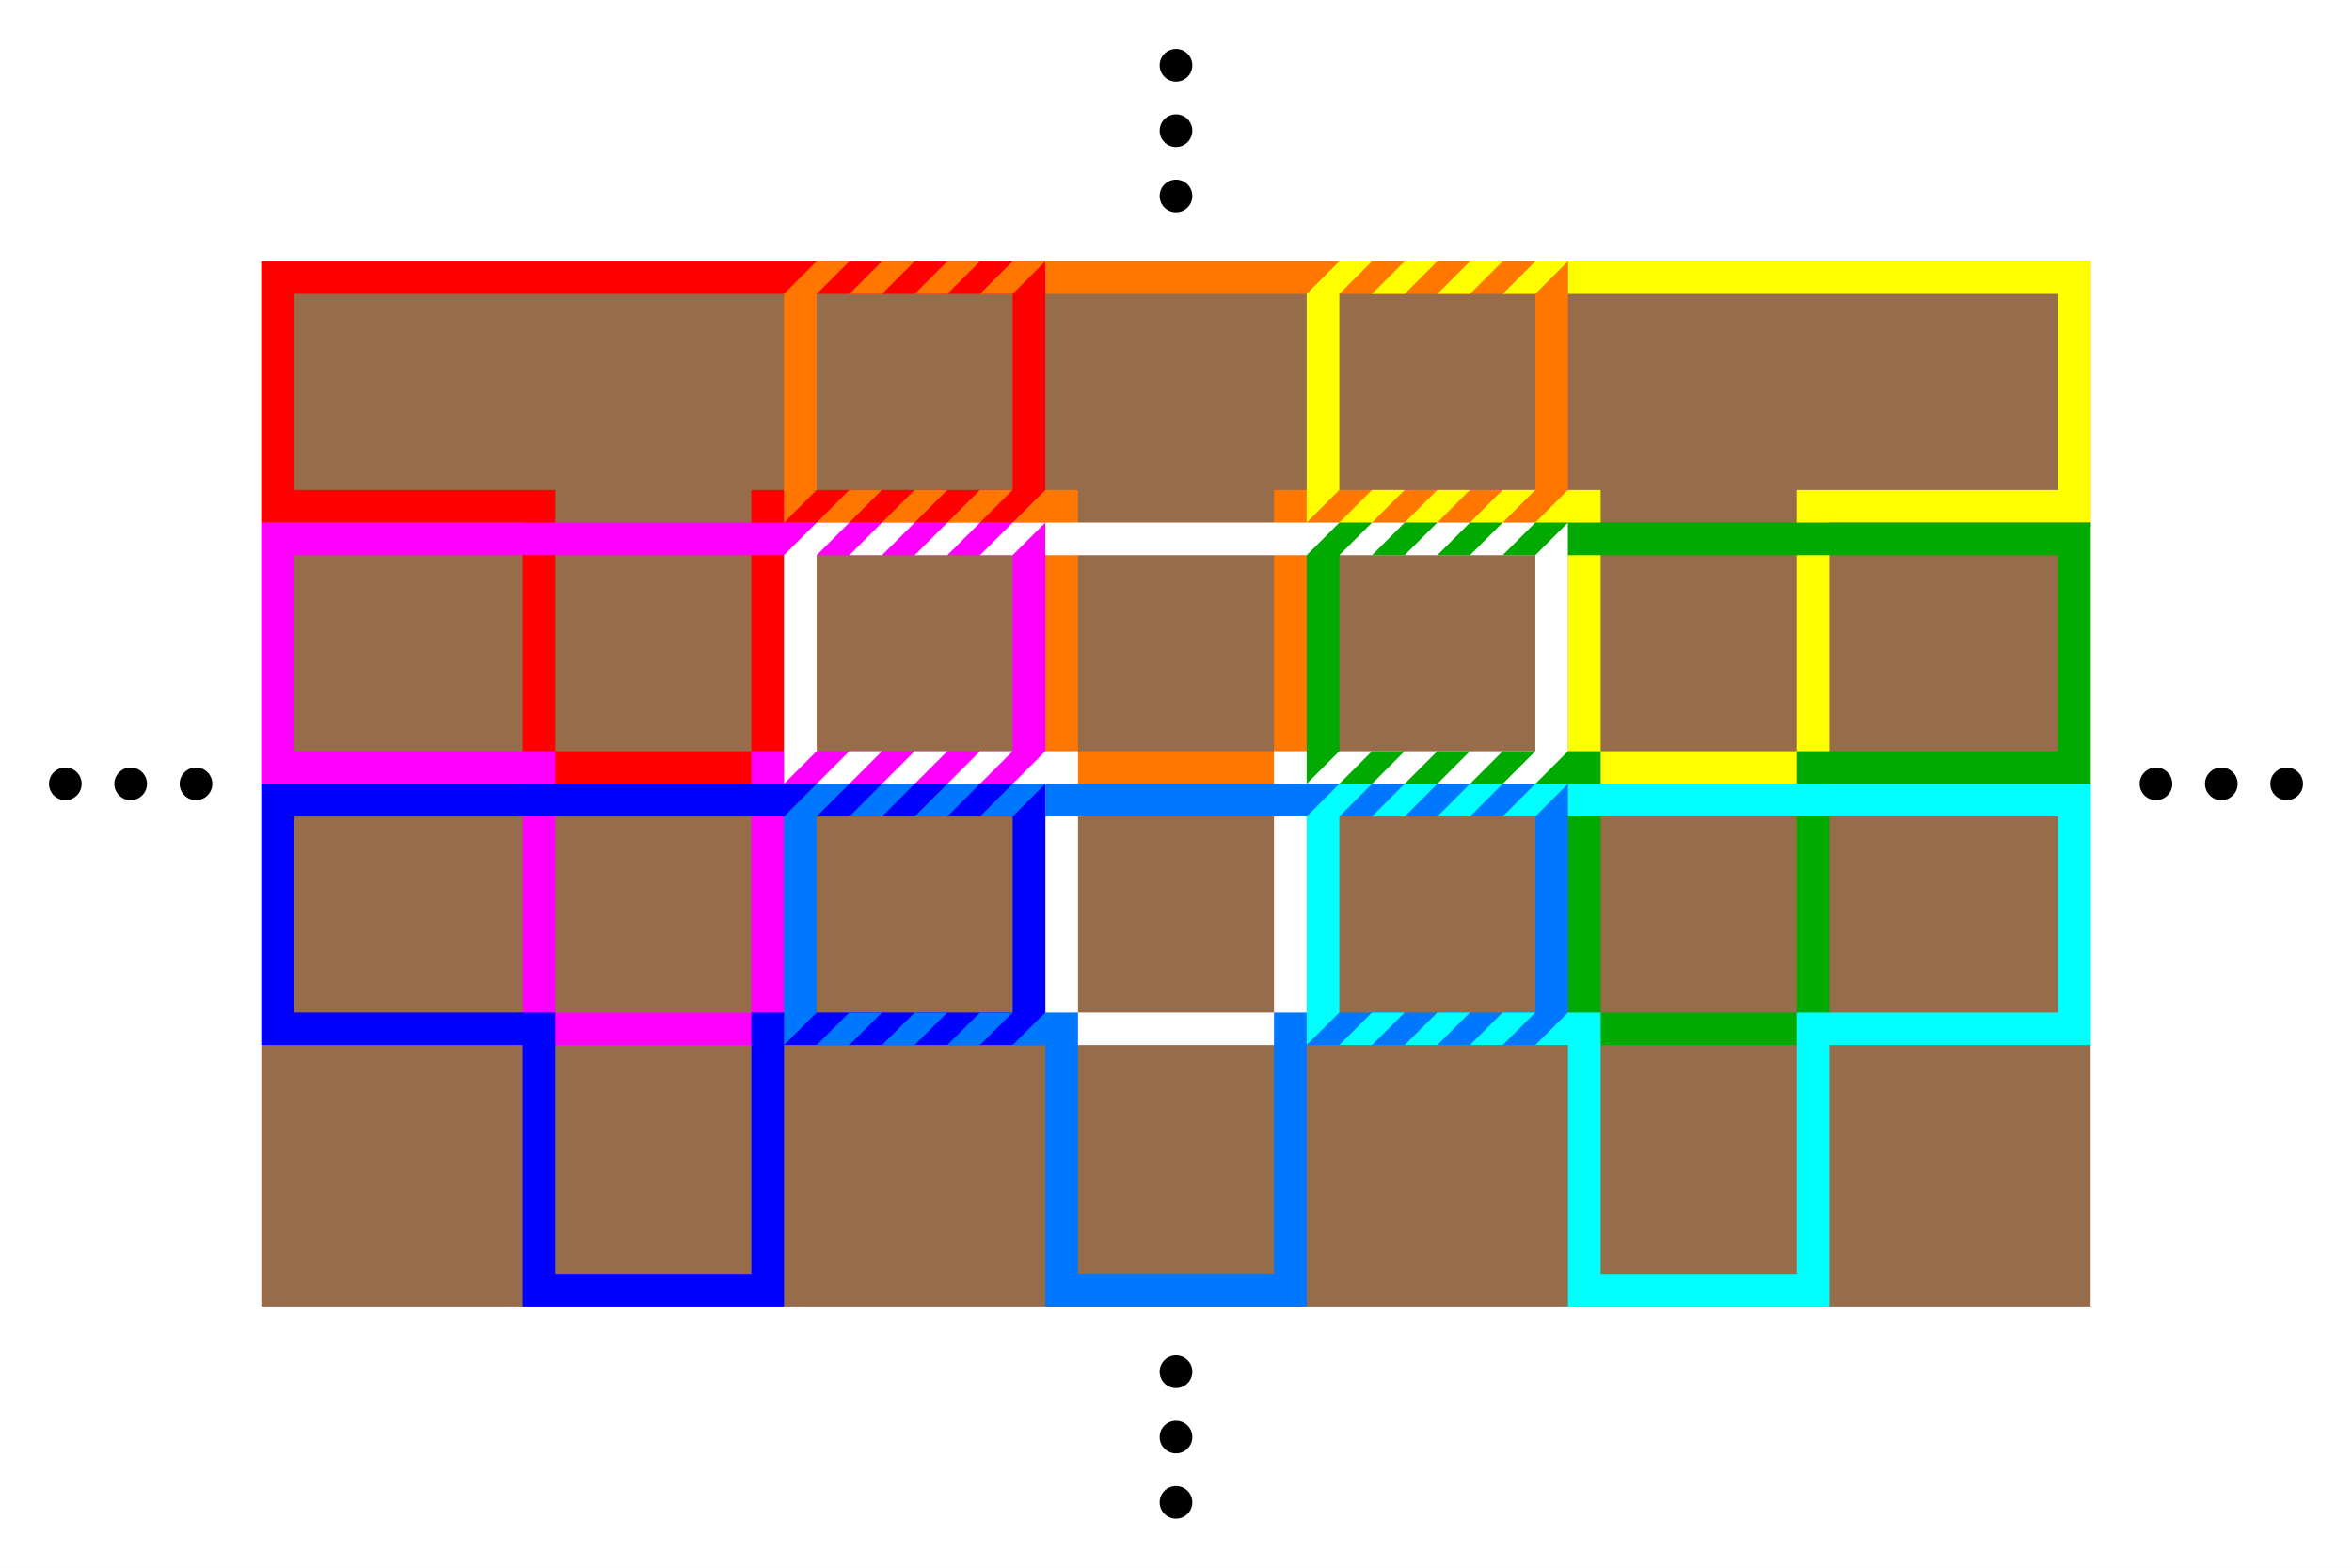
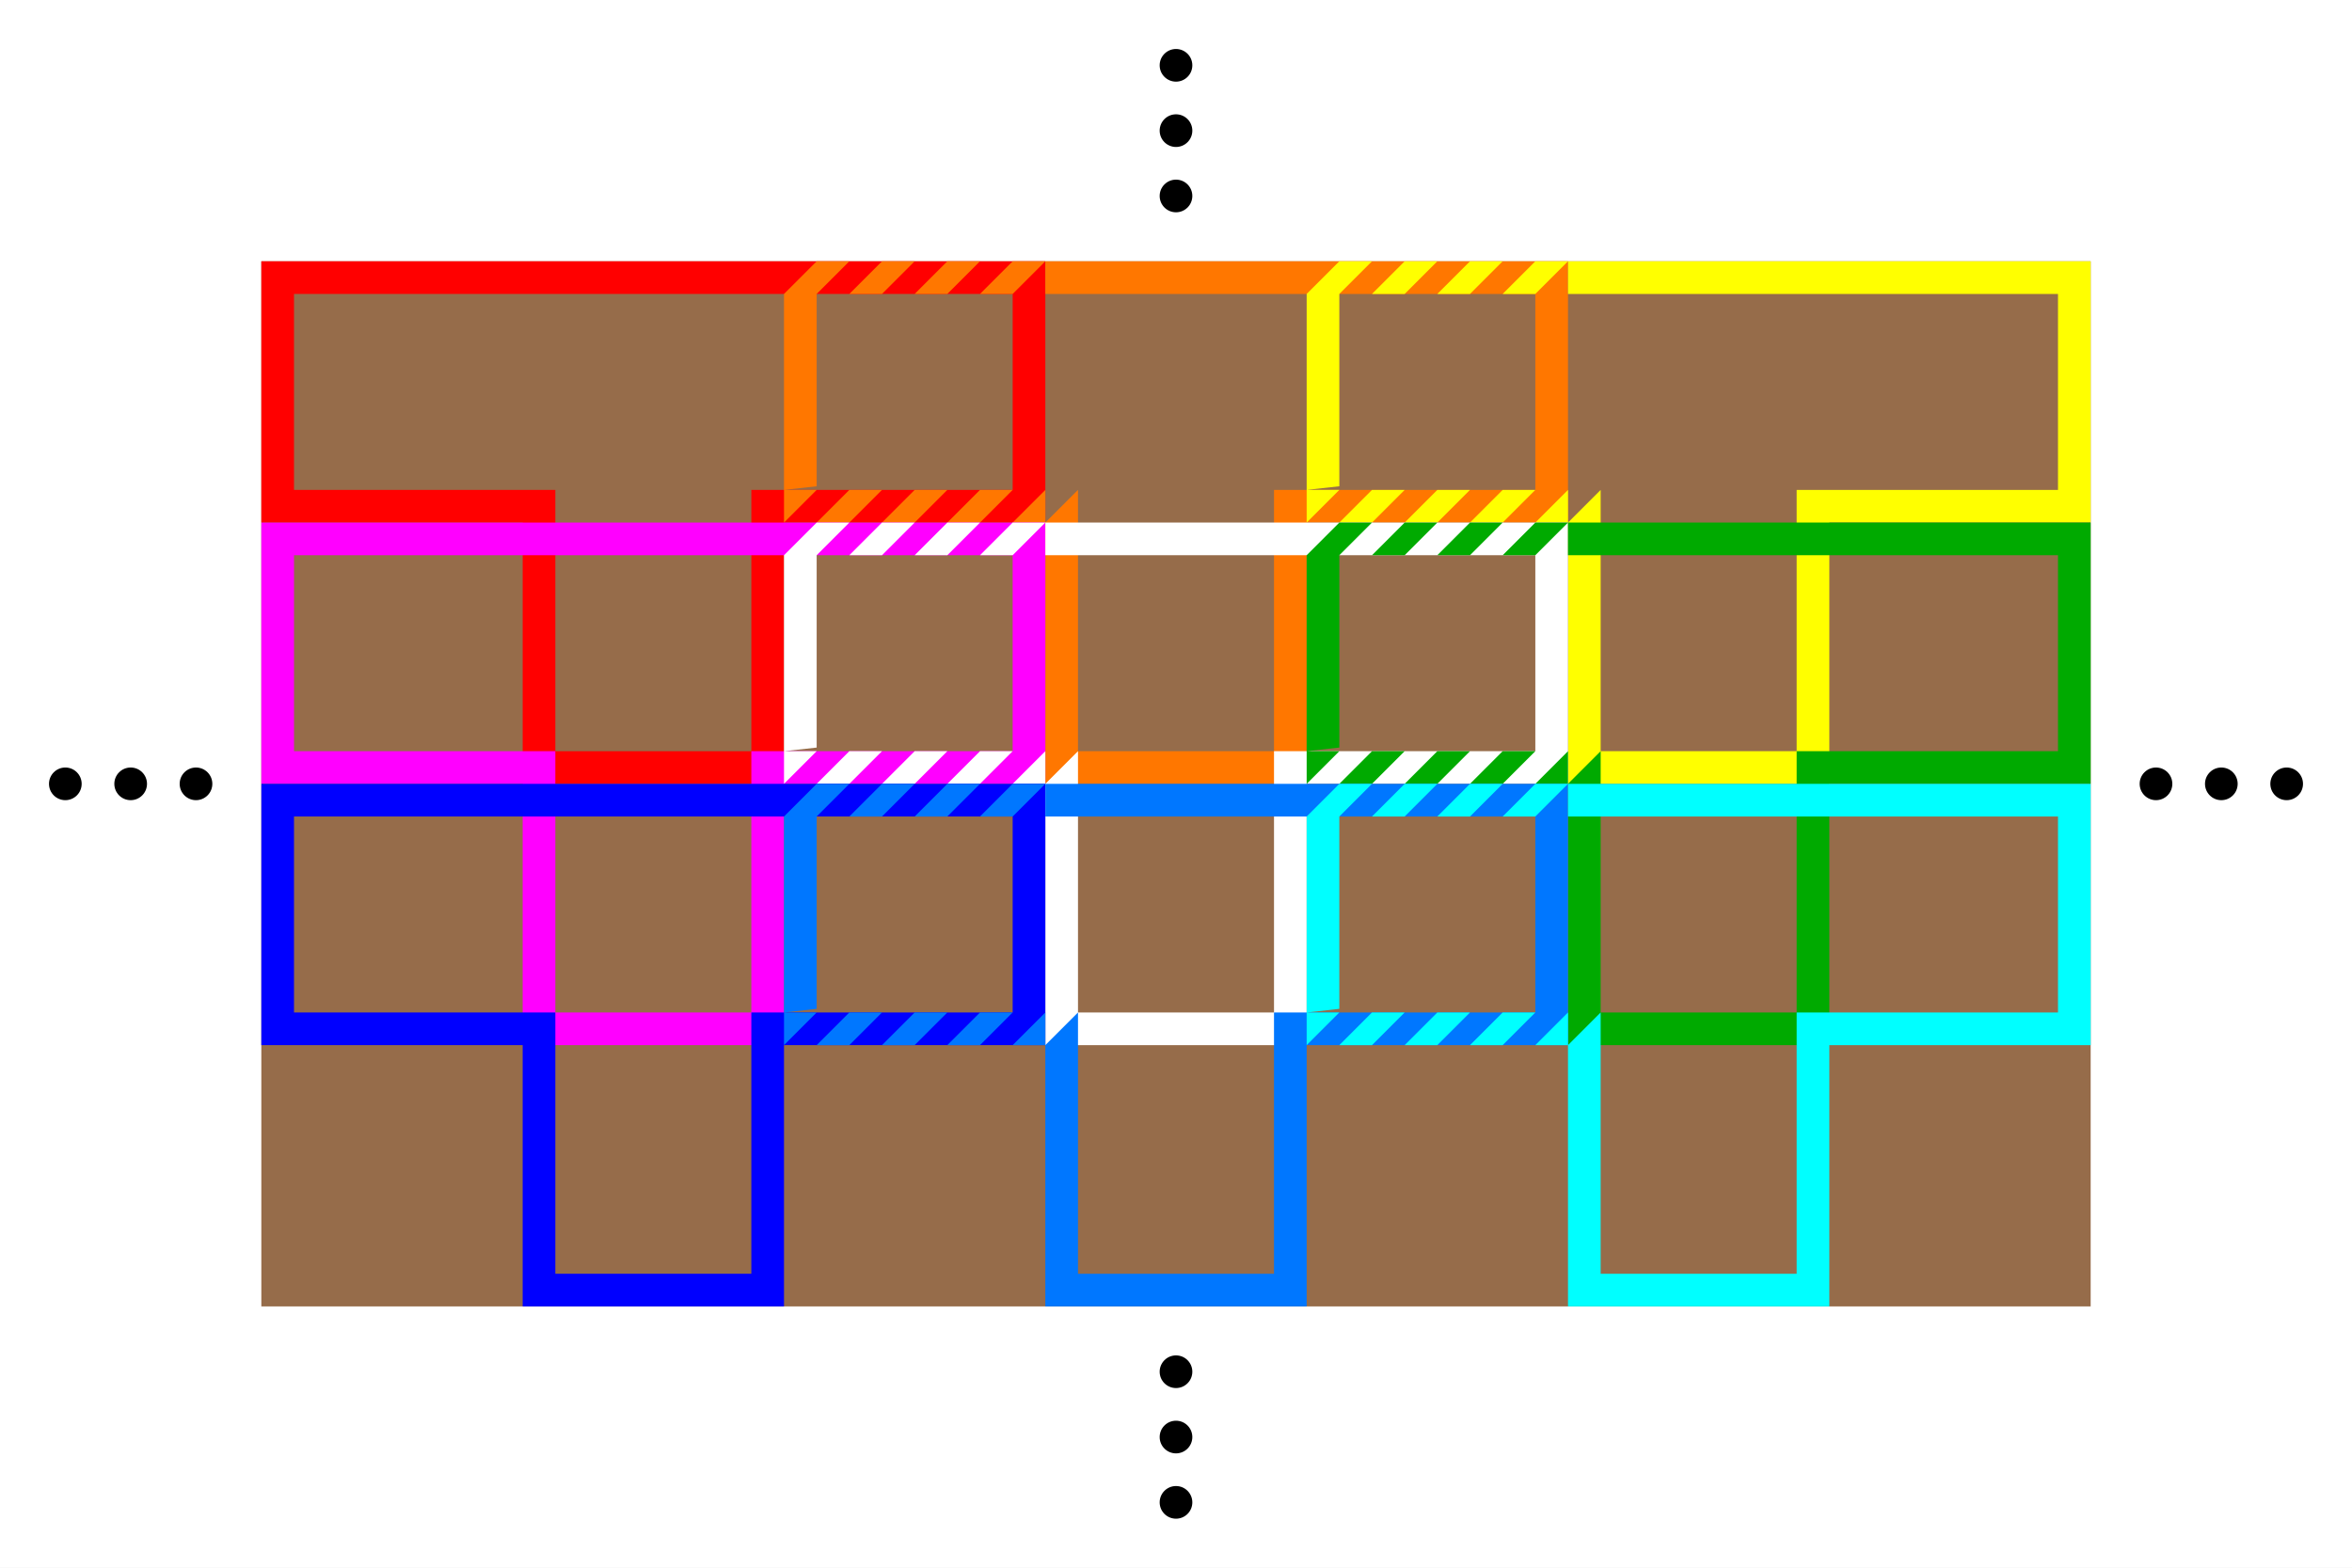
<svg xmlns="http://www.w3.org/2000/svg" width="144" height="96" fill="none">
  <rect width="100%" height="100%" fill="white" />
  <defs>
    <g id="cdots" fill="#000">
      <circle cx="4" cy="8" r="1" />
      <circle cx="8" cy="8" r="1" />
      <circle cx="12" cy="8" r="1" />
    </g>
    <g id="hdots" fill="#000">
      <circle cx="8" cy="4" r="1" />
      <circle cx="8" cy="8" r="1" />
      <circle cx="8" cy="12" r="1" />
    </g>
    <path id="box" d="M-15 1h46v14h-16v16h-14v-16h-16z" stroke-width="2" stroke="currentColor" />
    <rect id="dot" x="5" y="5" width="6" height="6" stroke="none" fill="currentColor" />
-     <path id="clip0" d="M0 0v2l2-2h2l-2 2h2l2-2h2l-2 2h2l2-2h2l-2 2h2l2-2h2l-2 2h2v-2" />
+     <path id="clip0" d="M0 0v2l2-2h2l-2 2h2l2-2h2l-2 2h2l2-2h2l-2 2h2l2-2h2l-2 2h2l2-2v-2" />
    <clipPath id="clip-main">
-       <use href="#clip0" x="-16" y="0" />
+       <use href="#clip0" x="-18" y="0" />
      <use href="#clip0" x="-16" y="14" />
-       <rect x="-16" y="0" width="48" height="14" />
+       <rect x="-16" y="2" width="48" height="12" />
      <rect x="0" y="0" width="32" height="32" />
    </clipPath>
  </defs>
  <rect x="16" y="16" width="112" height="64" fill="#966C4A" />
  <use href="#hdots" x="64" y="0" />
  <use href="#hdots" x="64" y="80" />
  <use href="#cdots" x="0" y="40" />
  <use href="#cdots" x="128" y="40" />
  <use href="#box" x="32" y="16" color="#F00" />
  <use href="#box" x="64" y="16" color="#F70" clip-path="url(#clip-main)" />
  <use href="#box" x="96" y="16" color="#FF0" clip-path="url(#clip-main)" />
  <use href="#box" x="32" y="32" color="#F0F" />
  <use href="#box" x="64" y="32" color="#FFF" clip-path="url(#clip-main)" />
  <use href="#box" x="96" y="32" color="#0A0" clip-path="url(#clip-main)" />
  <use href="#box" x="32" y="48" color="#00F" />
  <use href="#box" x="64" y="48" color="#07F" clip-path="url(#clip-main)" />
  <use href="#box" x="96" y="48" color="#0FF" clip-path="url(#clip-main)" />
</svg>
